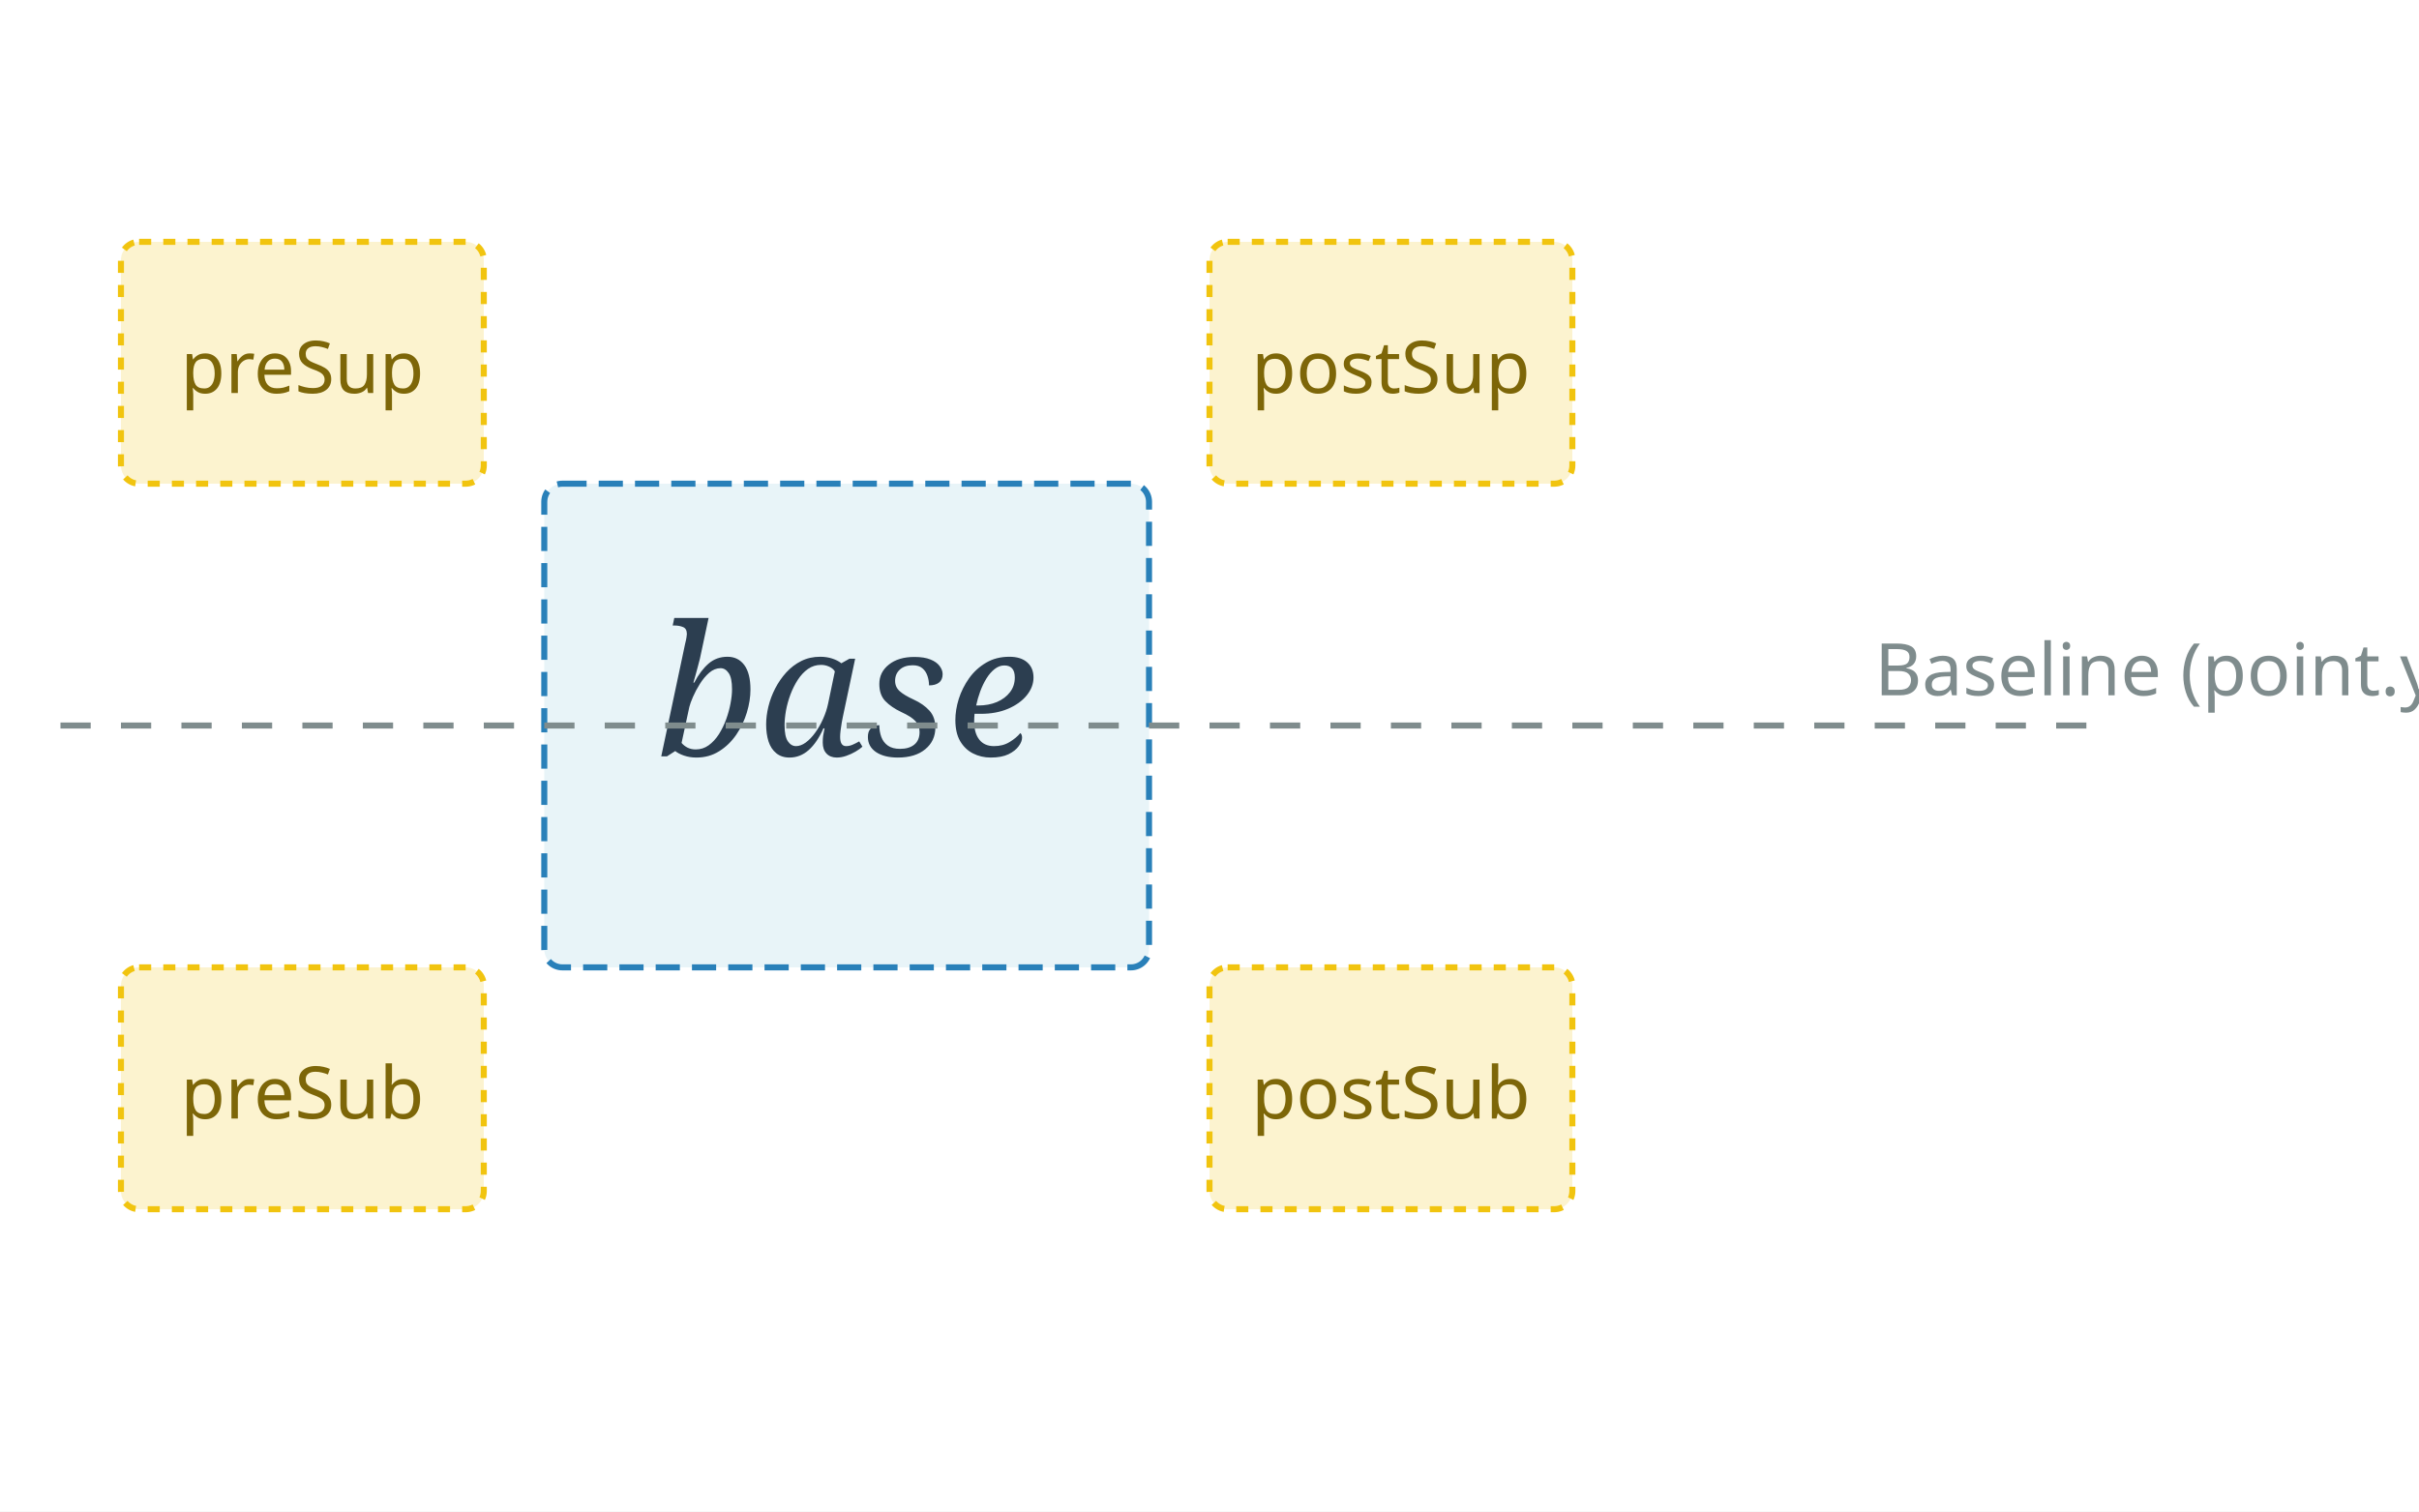
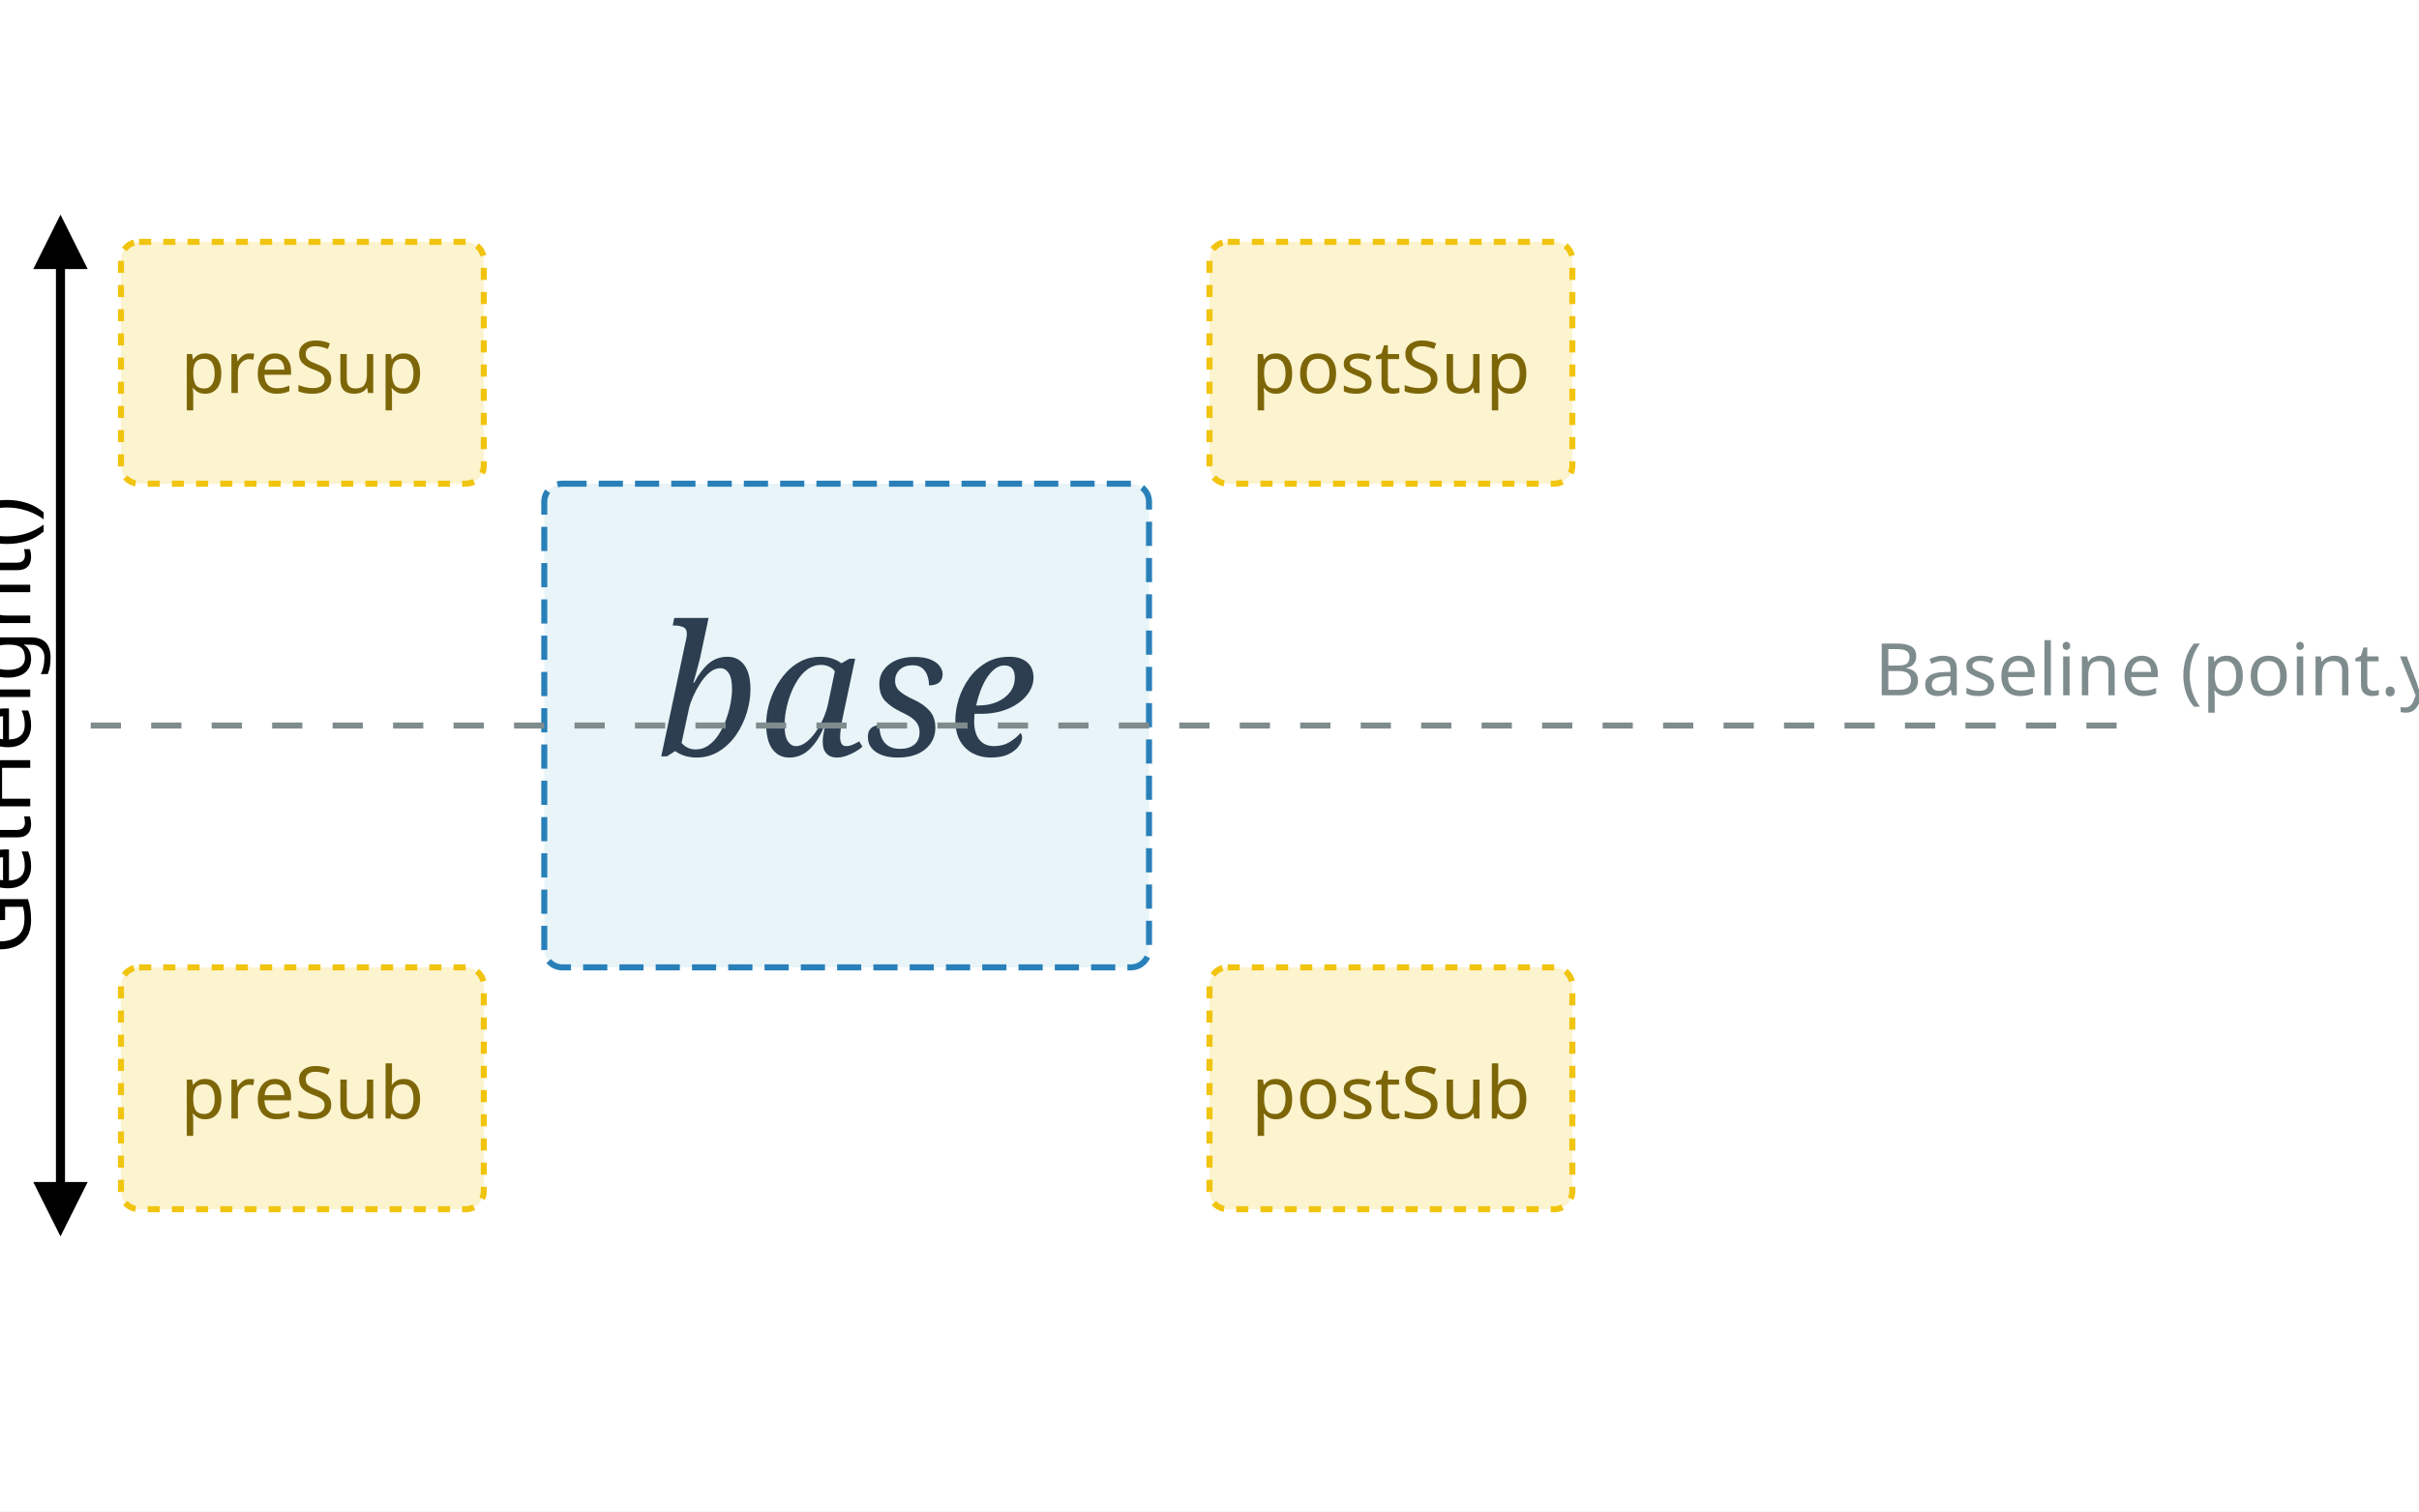
<svg xmlns="http://www.w3.org/2000/svg" width="400" height="250" viewBox="0 0 400 250">
  <defs>
    <marker id="arrow" viewBox="0 0 10 10" refX="5" refY="5" markerWidth="6" markerHeight="6" orient="auto-start-reverse">
      <path d="M 0 0 L 10 5 L 0 10 z" />
    </marker>
  </defs>
  <rect width="100%" height="100%" fill="white" />
  <rect x="20" y="40" width="60" height="40" rx="3" fill="#fcf3cf" stroke="#f1c40f" stroke-width="1" stroke-dasharray="2,2" />
  <text x="50" y="65" font-family="sans-serif" font-size="12" text-anchor="middle" fill="#7d6608">preSup</text>
  <rect x="20" y="160" width="60" height="40" rx="3" fill="#fcf3cf" stroke="#f1c40f" stroke-width="1" stroke-dasharray="2,2" />
  <text x="50" y="185" font-family="sans-serif" font-size="12" text-anchor="middle" fill="#7d6608">preSub</text>
  <rect x="90" y="80" width="100" height="80" rx="3" fill="#e8f4f8" stroke="#2980b9" stroke-width="1" stroke-dasharray="4,2" />
  <text x="140" y="125" font-family="serif" font-style="italic" font-size="30" text-anchor="middle" fill="#2c3e50">base</text>
  <rect x="200" y="40" width="60" height="40" rx="3" fill="#fcf3cf" stroke="#f1c40f" stroke-width="1" stroke-dasharray="2,2" />
  <text x="230" y="65" font-family="sans-serif" font-size="12" text-anchor="middle" fill="#7d6608">postSup</text>
  <rect x="200" y="160" width="60" height="40" rx="3" fill="#fcf3cf" stroke="#f1c40f" stroke-width="1" stroke-dasharray="2,2" />
  <text x="230" y="185" font-family="sans-serif" font-size="12" text-anchor="middle" fill="#7d6608">postSub</text>
-   <line x1="10" y1="120" x2="350" y2="120" stroke="#7f8c8d" stroke-dasharray="5,5" />
+   <line x1="10" y1="40" x2="10" y2="200" stroke="black" stroke-width="1.5" marker-start="url(#arrow)" marker-end="url(#arrow)" />
+   <text x="5" y="120" font-family="sans-serif" font-size="14" text-anchor="middle" transform="rotate(-90 5,120)">GetHeight()</text>
+   <line x1="15" y1="120" x2="350" y2="120" stroke="#7f8c8d" stroke-dasharray="5,5" />
  <text x="310" y="115" font-family="sans-serif" font-size="12" fill="#7f8c8d">Baseline (point.y)</text>
</svg>
